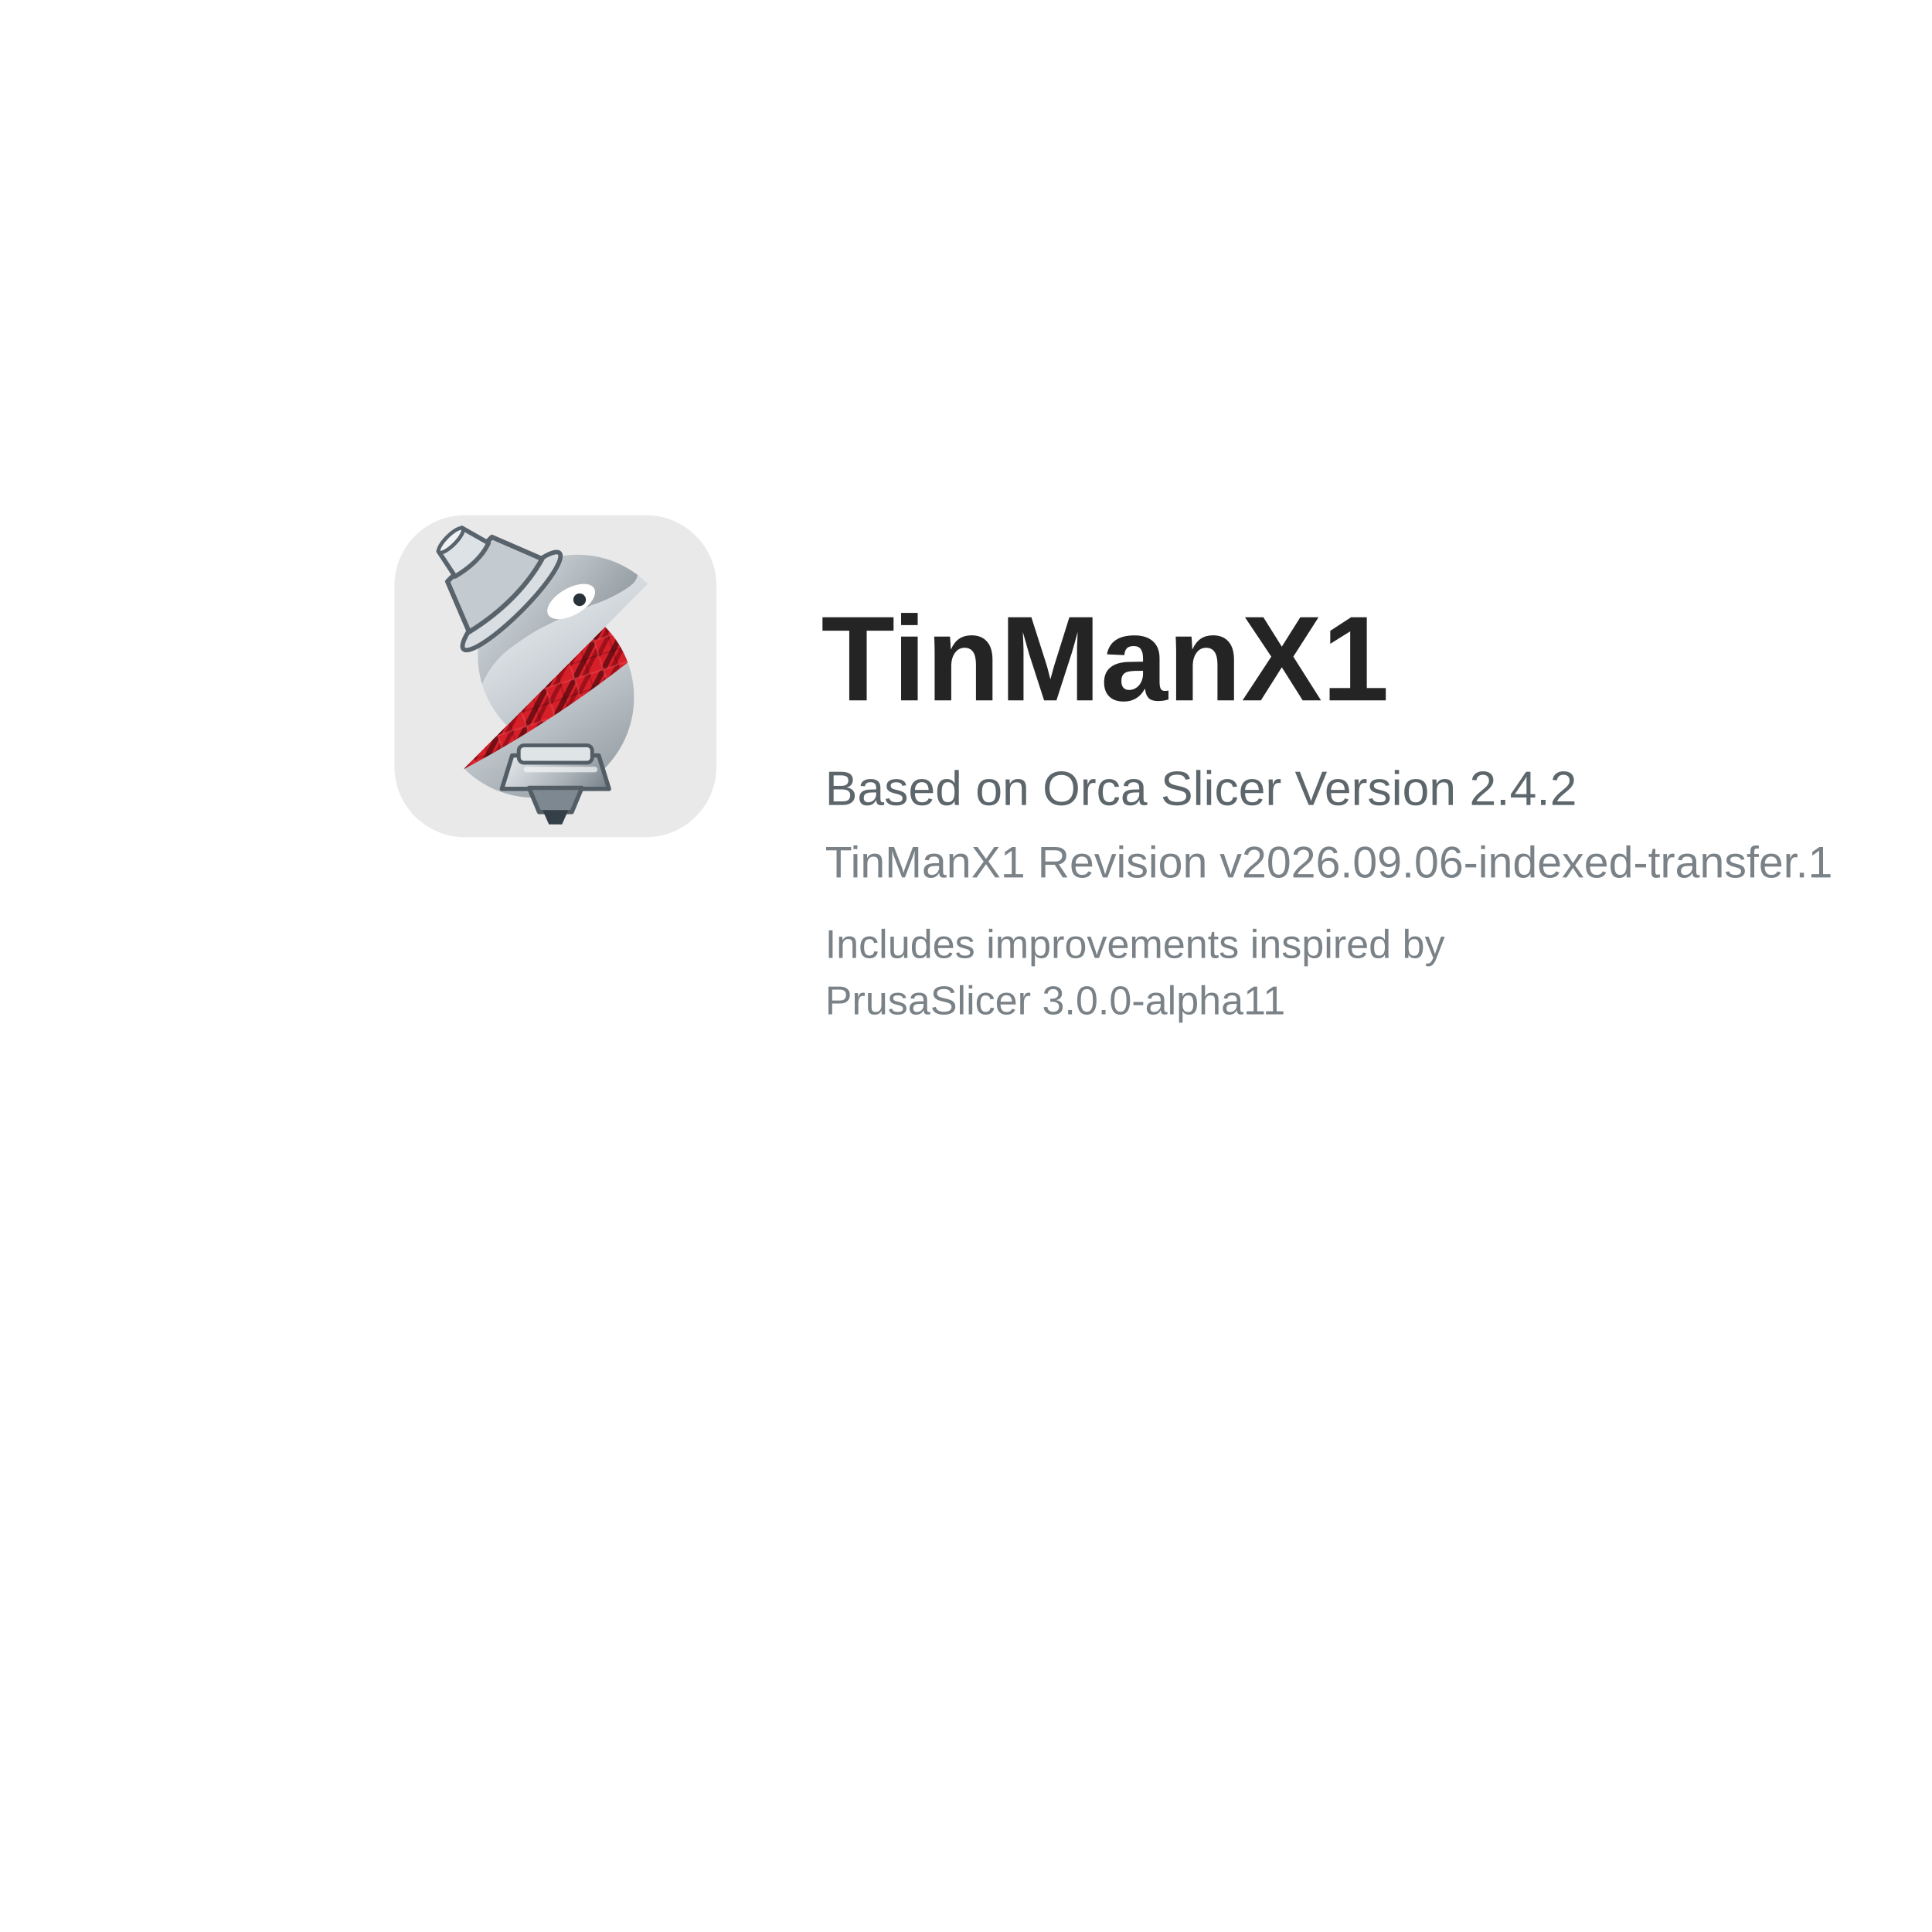
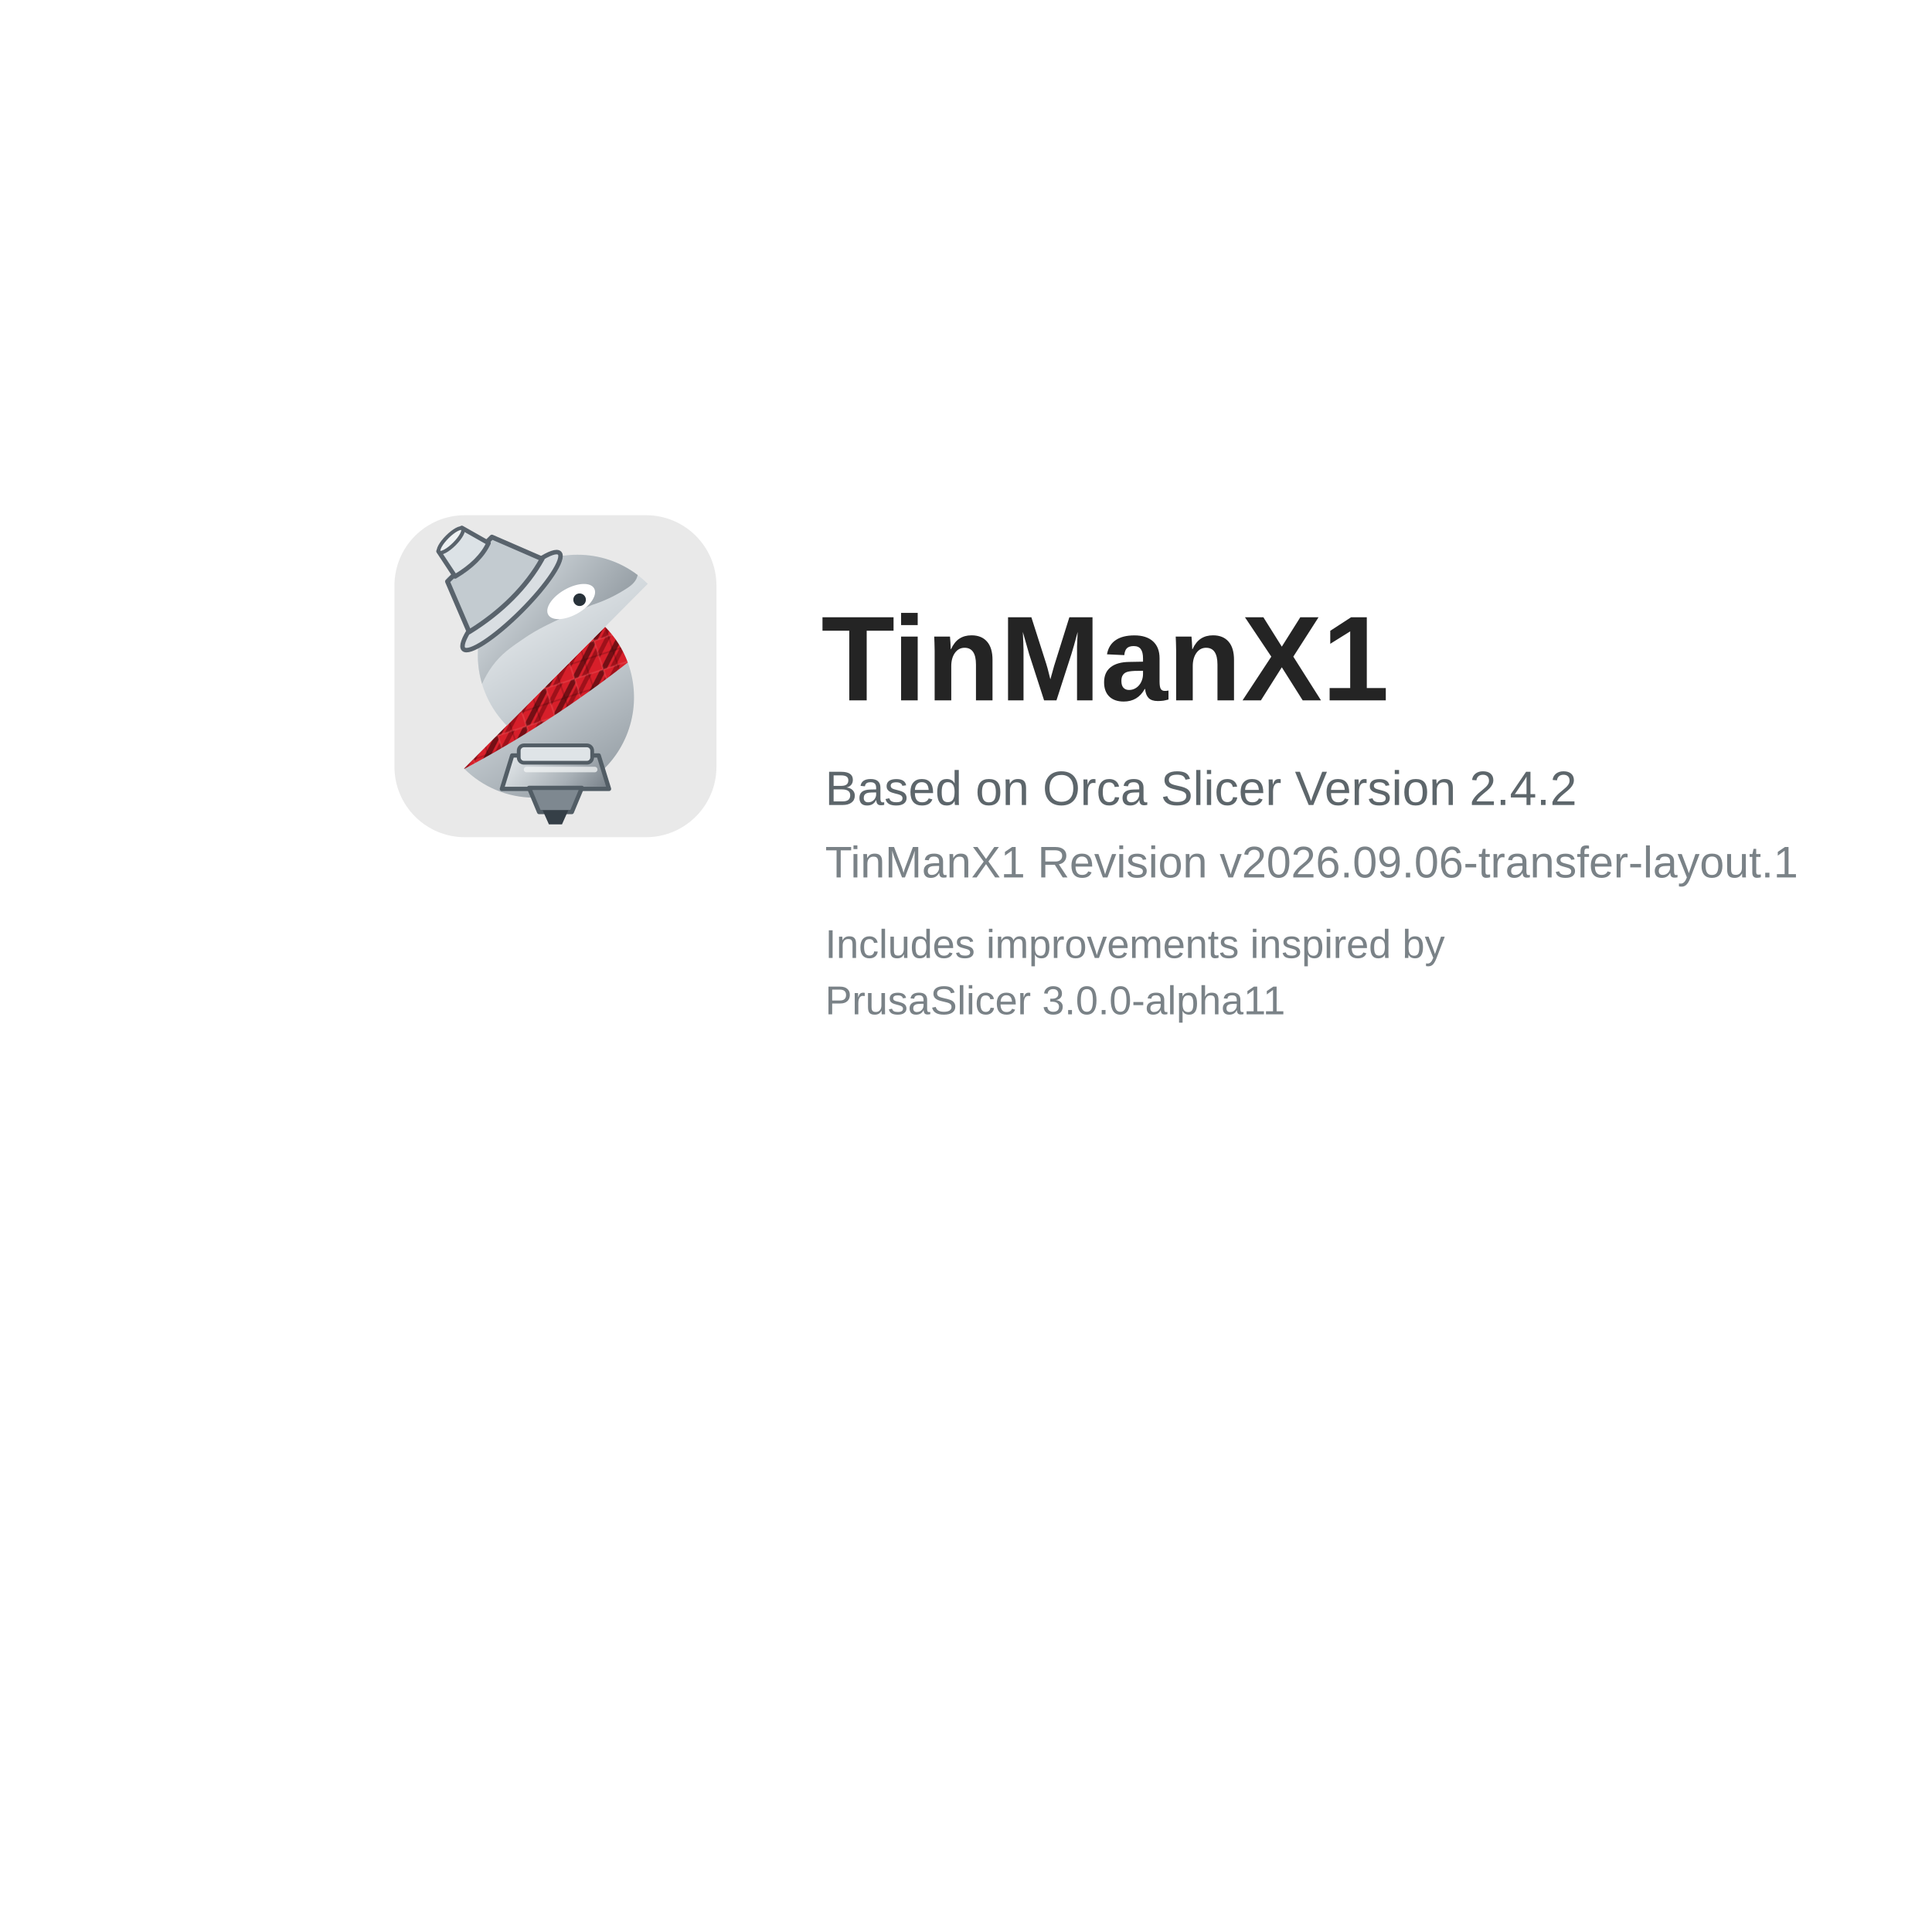
<svg xmlns="http://www.w3.org/2000/svg" width="480" height="480" viewBox="0 0 480 480">
  <defs>
    <linearGradient id="tmxSilver" x1="18" y1="8" x2="47" y2="55" gradientUnits="userSpaceOnUse">
      <stop offset="0" stop-color="#f7f9fa" />
      <stop offset=".52" stop-color="#c7ced3" />
      <stop offset="1" stop-color="#8d969d" />
    </linearGradient>
    <linearGradient id="tmxDarkSilver" x1="19" y1="10" x2="49" y2="35" gradientUnits="userSpaceOnUse">
      <stop offset="0" stop-color="#dce2e6" />
      <stop offset="1" stop-color="#6f7981" />
    </linearGradient>
    <linearGradient id="tmxNozzle" x1="24" y1="43" x2="43" y2="60" gradientUnits="userSpaceOnUse">
      <stop offset="0" stop-color="#eef2f4" />
      <stop offset=".55" stop-color="#a8b0b6" />
      <stop offset="1" stop-color="#59636c" />
    </linearGradient>
    <pattern id="tmxCarbonRed" width="6" height="6" patternUnits="userSpaceOnUse" patternTransform="rotate(-18)">
      <rect width="6" height="6" fill="#D71F2A" />
      <path d="M-2 1 1-2M0 6 6 0M5 8 8 5" fill="none" stroke="#250204" stroke-width="1.05" opacity=".55" />
      <path d="M-2 5 5-2M1 7 7 1" fill="none" stroke="#7c0810" stroke-width=".85" opacity=".62" />
      <path d="M0 0h6v6h-6z" fill="none" stroke="#f06a70" stroke-width=".35" opacity=".28" />
      <path d="M0 3h6M3 0v6" fill="none" stroke="#180102" stroke-width=".28" opacity=".22" />
    </pattern>
  </defs>
  <rect width="480" height="480" fill="#ffffff" />
  <g transform="translate(98 128)">
    <g transform="scale(1.25)">
      <rect width="64" height="64" rx="14" fill="#e9e9e9" />
      <path d="M13.84,50.354a19.7,19.7,0,0,0,13.883,5.79A19.944,19.944,0,0,0,41.858,22.182Z" fill="url(#tmxSilver)" />
      <path d="M41.858,22.181,13.84,50.354l.061.059A220.548,220.548,0,0,0,46.378,29.277a19.964,19.964,0,0,0-4.52-7.1" fill="url(#tmxCarbonRed)" />
      <path d="M36.381,7.856A19.943,19.943,0,0,0,22.327,41.818L50.345,13.646a19.693,19.693,0,0,0-13.964-5.79" fill="url(#tmxSilver)" />
      <path d="M36.381,7.856A19.636,19.636,0,0,0,26.04,10.782a22.742,22.742,0,0,0-5.91-.745,23.084,23.084,0,0,0-9.477,2.124.632.632,0,0,0,.129,1.191,13.52,13.52,0,0,1,8.069,5.137A20.06,20.06,0,0,0,17.41,33.534a19.873,19.873,0,0,1,2-3.488c1.819-2.5,3.743-3.8,6.585-5.723,2.093-1.416,5-3.077,13.359-6.512a28.421,28.421,0,0,0,6.12-2.821c1.4-.831,2.461-1.615,2.8-2.842.024-.086.045-.172.065-.256A19.655,19.655,0,0,0,36.381,7.856" fill="url(#tmxDarkSilver)" />
      <path d="M39.69,14.551c.727,1.285-.728,3.495-3.249,4.937s-5.154,1.569-5.88.284.727-3.495,3.248-4.937,5.154-1.569,5.881-.284" fill="#fff" />
      <circle cx="36.8" cy="16.8" r="1.25" fill="#28323a" />
      <g transform="translate(-17 1) rotate(-45 34.2 12.5) scale(1.05)">
        <ellipse cx="34.25" cy="18.4" rx="12.85" ry="2.65" fill="#d9dee2" stroke="#59636c" stroke-width=".85" />
        <path d="M28.3,7.2h11.9l3.8,9.65c-5.75,1.65-12.65,1.65-19.55,0Z" fill="#c3cbd0" stroke="#59636c" stroke-width=".9" stroke-linejoin="round" />
        <path d="M31.15,1.95h6.25l1.55,5.6c-2.45.9-5.4.9-8.95,0Z" fill="#dce2e6" stroke="#59636c" stroke-width=".85" stroke-linejoin="round" />
        <ellipse cx="34.25" cy="2.15" rx="3.15" ry=".95" fill="#eef2f4" stroke="#59636c" stroke-width=".7" />
      </g>
      <path d="M23.4,47.75h17.2l2.05,6.65H21.35Z" fill="url(#tmxNozzle)" stroke="#525d65" stroke-width=".85" stroke-linejoin="round" />
      <path d="M26.75,54.2h10.5l-2,4.8h-6.5Z" fill="#7e8890" stroke="#525d65" stroke-width=".85" stroke-linejoin="round" />
      <path d="M29.45,58.65h5.1l-1.25,2.8h-2.6Z" fill="#353f47" />
      <rect x="24.7" y="45.75" width="14.6" height="3.45" rx="1.05" fill="#dfe4e7" stroke="#525d65" stroke-width=".75" />
      <path d="M26.25,50.55h13.55" fill="none" stroke="#f4f6f7" stroke-width="1.1" stroke-linecap="round" opacity=".72" />
    </g>
    <text x="106" y="46" font-family="Arial, Helvetica, sans-serif" font-size="30" font-weight="700" fill="#242424">TinManX1</text>
    <text x="107" y="72" font-family="Arial, Helvetica, sans-serif" font-size="12" fill="#5d666b">Based on Orca Slicer Version 2.4.2</text>
-     <text x="107" y="90" font-family="Arial, Helvetica, sans-serif" font-size="11" fill="#7a8287">TinManX1 Revision v2026.09.06-indexed-transfer.1</text>
+     <text x="107" y="90" font-family="Arial, Helvetica, sans-serif" font-size="11" fill="#7a8287">TinManX1 Revision v2026.09.06-transfer-layout.1</text>
    <text x="107" y="110" font-family="Arial, Helvetica, sans-serif" font-size="10" fill="#7a8287">Includes improvements inspired by</text>
    <text x="107" y="124" font-family="Arial, Helvetica, sans-serif" font-size="10" fill="#7a8287">PrusaSlicer 3.0.0-alpha11</text>
  </g>
</svg>
